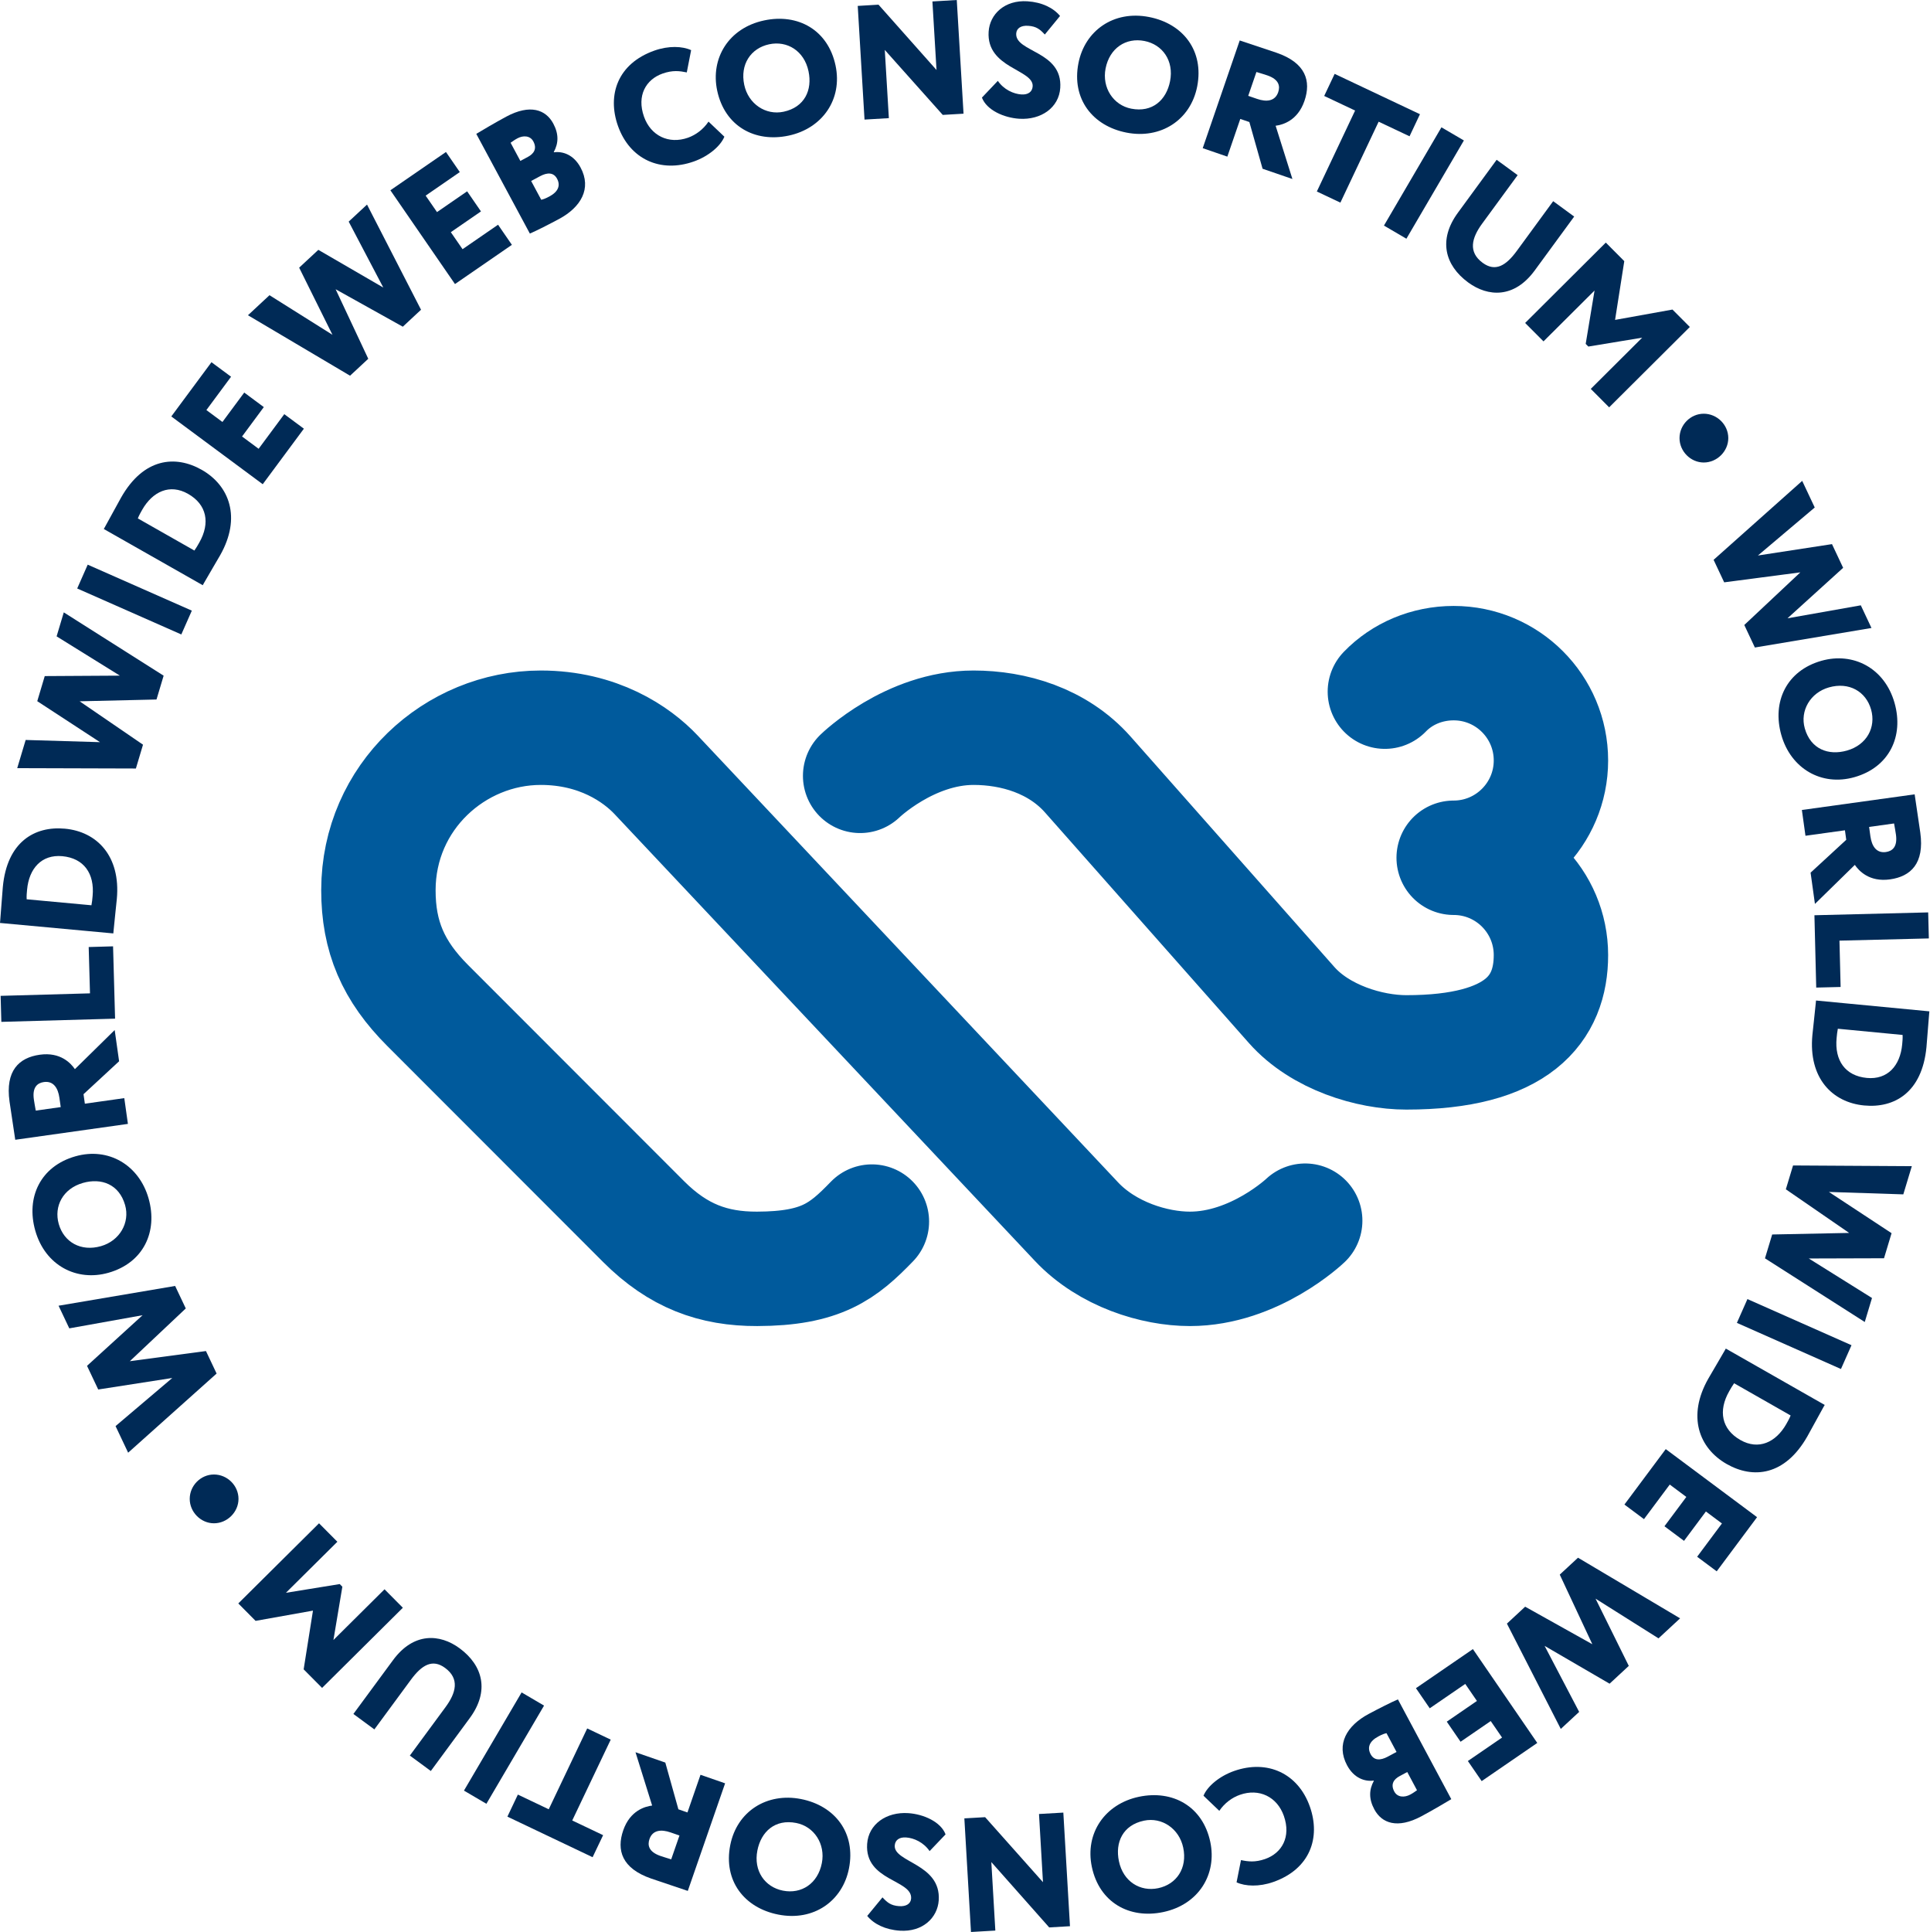
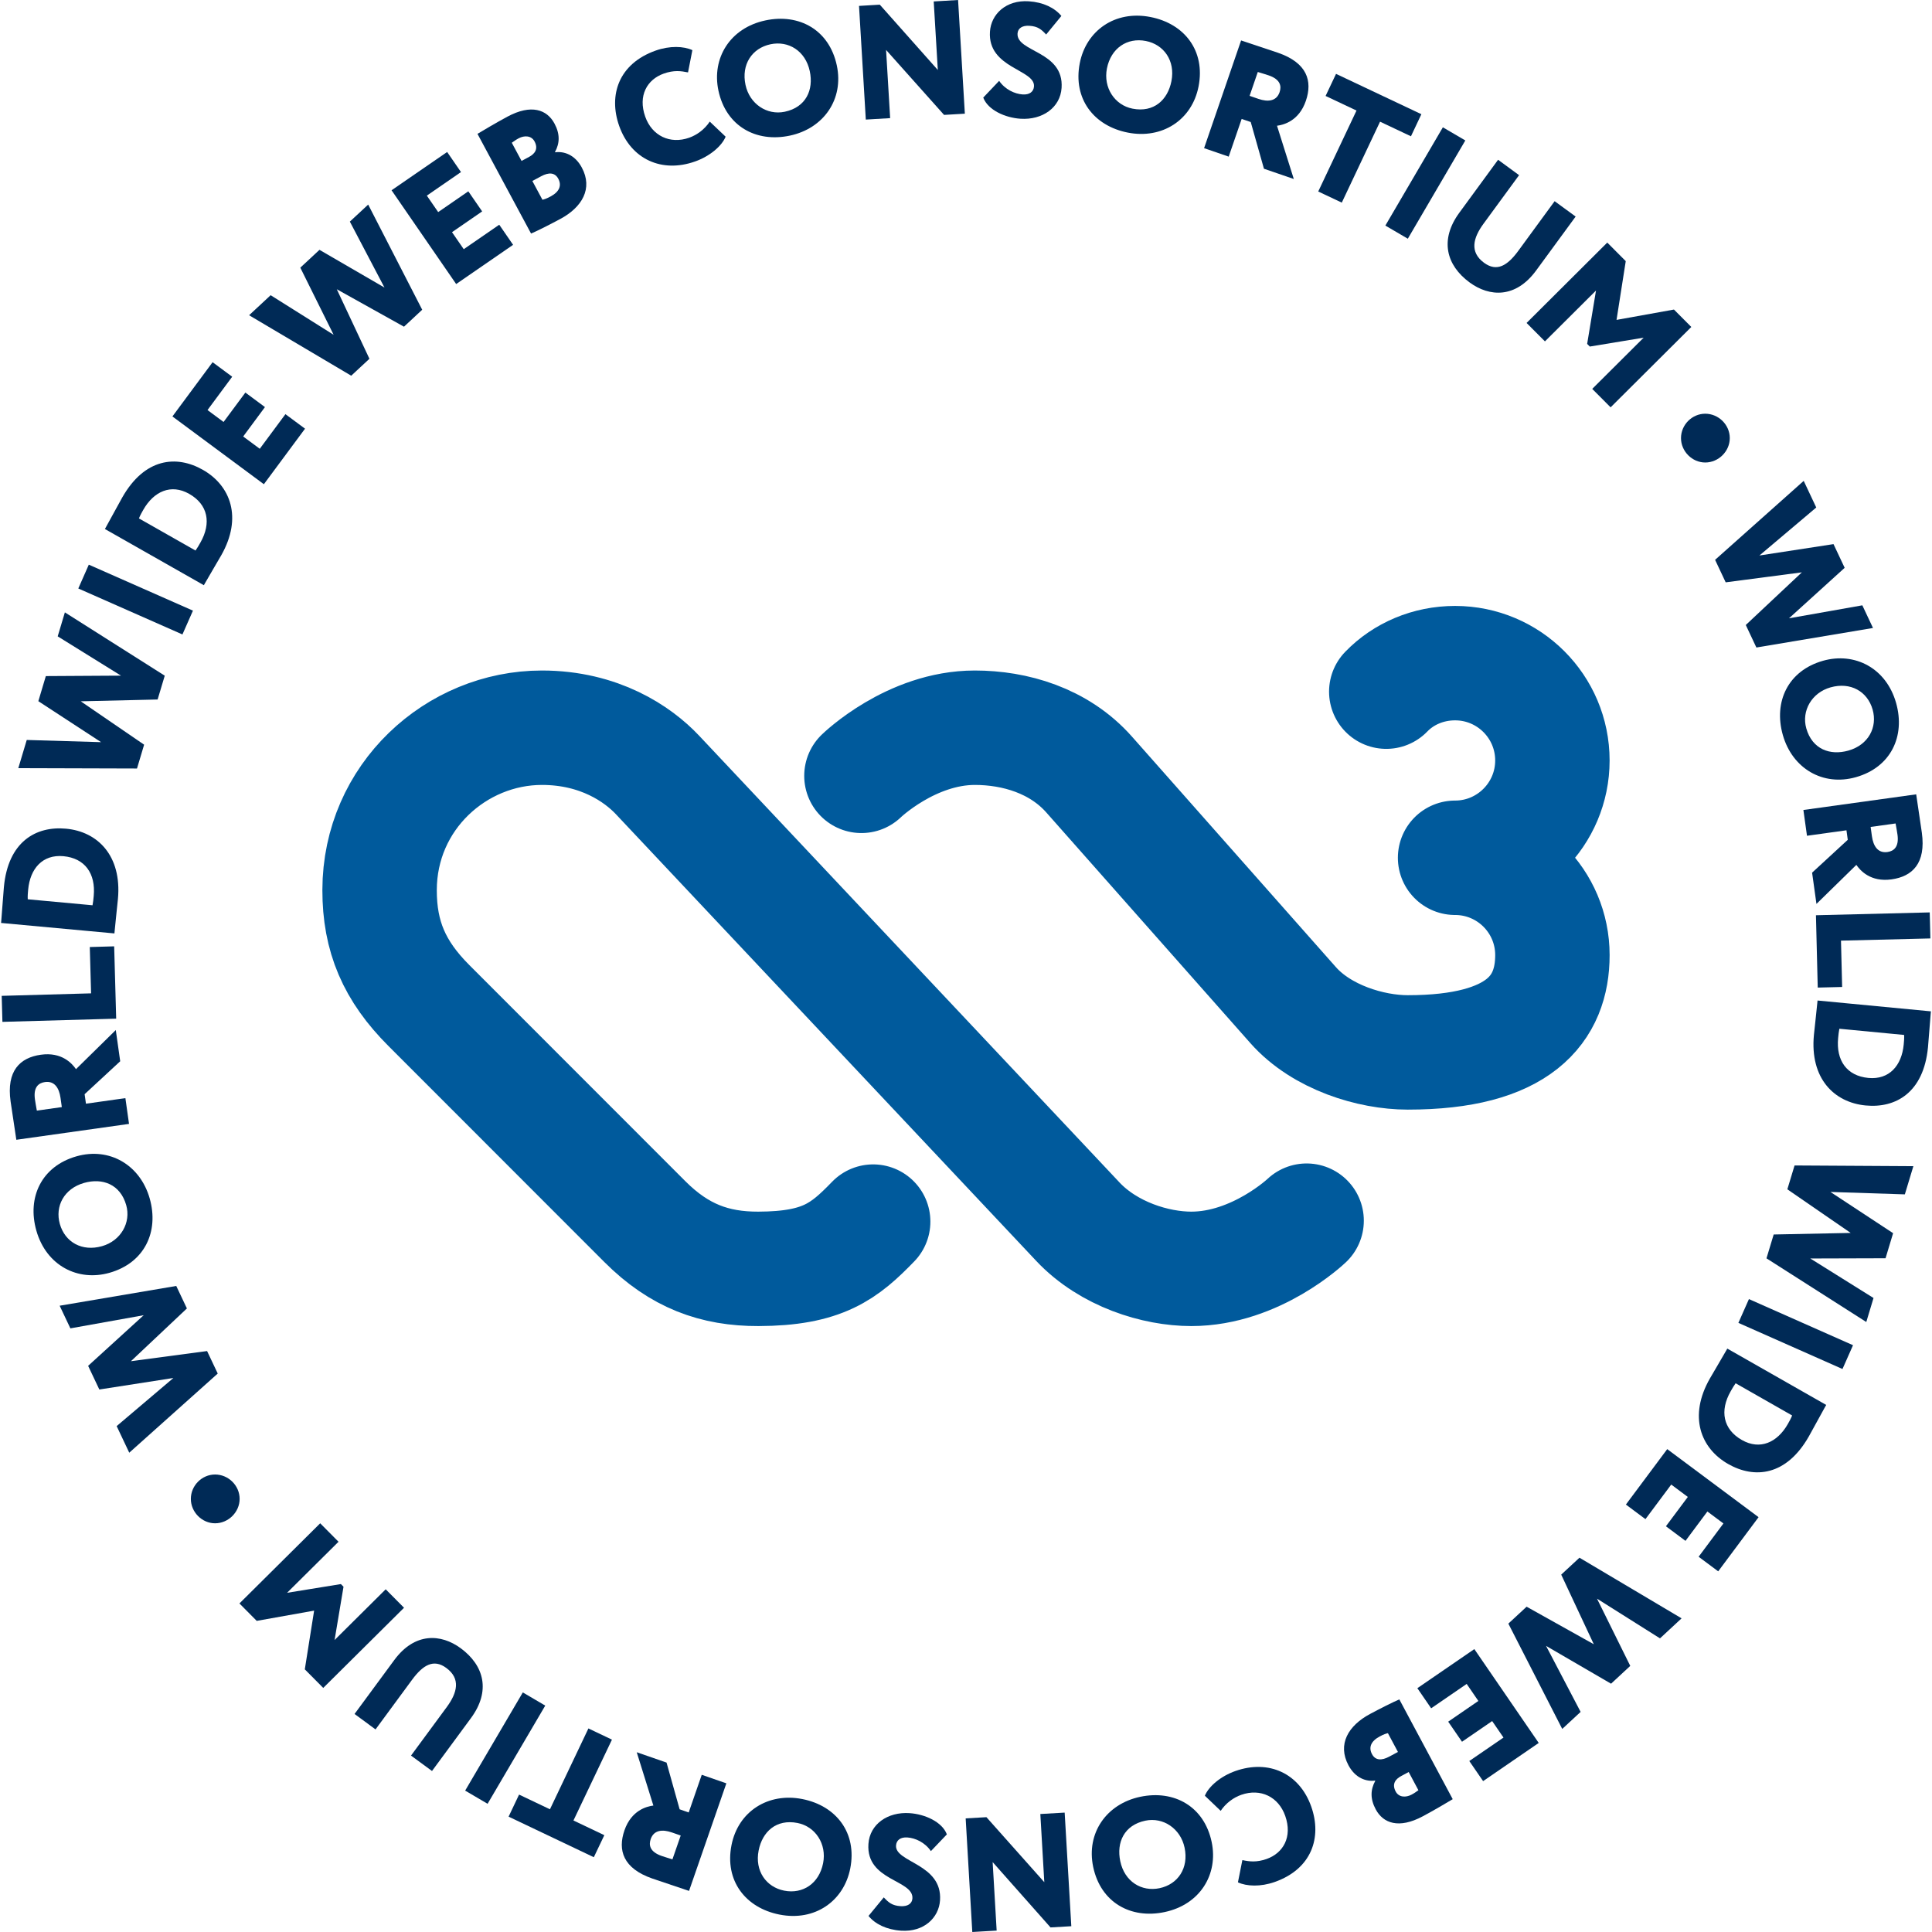
- <svg xmlns="http://www.w3.org/2000/svg" width="59.933" height="60" version="1.1" viewBox="0 0 44.95 45" id="svg98" xml:space="preserve">
+ <svg xmlns="http://www.w3.org/2000/svg" width="120" height="120" version="1.1" viewBox="0 0 120 120" id="svg98" xml:space="preserve">
  <defs id="defs102" />
-   <g aria-label="WORLD WIDE WEB CONSORTIUM" transform="matrix(0.2006539,0,0,0.2006539,-12.65709,-13.28465)" id="g96">
+   <g aria-label="WORLD WIDE WEB CONSORTIUM" transform="matrix(0.5350772,0,0,0.5350772,-33.68538,-35.42572)" id="g96">
    <path id="polygon4" style="fill:#002a56" d="M 76.496,231.749 77.958,234.836 88.229,225.649 86.993,223.037 78.152,224.216 84.65,218.091 83.414,215.48 69.879,217.775 71.124,220.403 79.634,218.877 73.184,224.754 74.484,227.5 83.083,226.163 Z" />
    <path d="M 75.677,213.949 C 79.73,212.795 81.431,209.187 80.33,205.318 79.226,201.449 75.678,199.335 71.827,200.434 67.776,201.588 66.074,205.195 67.176,209.063 68.33,213.116 71.99,215.001 75.677,213.949 Z M 69.901,208.289 C 69.317,206.234 70.383,204.184 72.707,203.521 74.851,202.91 76.916,203.678 77.604,206.094 78.183,208.128 76.979,210.24 74.799,210.861 72.473,211.525 70.501,210.396 69.901,208.289 Z" style="fill:#002a56" id="path6" />
    <path d="M 77.51,193.678 72.932,194.324 72.776,193.222 76.908,189.398 76.395,185.774 71.775,190.313 C 71.32,189.653 70.119,188.296 67.691,188.64 65.278,188.98 63.683,190.5 64.185,194.069 64.237,194.444 64.747,197.783 64.85,198.512 L 77.931,196.669 77.51,193.678 Z M 67.231,195.126 C 67.125,194.513 67.073,194.274 67.01,193.822 66.807,192.385 67.445,191.913 68.175,191.811 69.277,191.656 69.815,192.495 69.977,193.635 L 70.13,194.718 Z" style="fill:#002a56" id="path8" />
    <path id="polygon10" style="fill:#002a56" d="M 63.235,184.825 76.441,184.453 76.207,176.058 73.377,176.138 73.528,181.515 63.152,181.805 Z" />
    <path d="M 76.267,174.239 C 76.383,172.98 76.579,171.253 76.644,170.557 77.107,165.538 74.295,162.736 70.611,162.4 67.115,162.075 63.89,163.92 63.406,169.183 63.326,170.047 63.167,172.383 63.103,173.079 L 63.079,173.343 76.237,174.558 76.267,174.239 Z M 73.833,170.203 C 73.794,170.635 73.769,170.899 73.695,171.29 L 66.176,170.596 C 66.153,170.215 66.192,169.801 66.223,169.481 66.447,167.037 67.891,165.371 70.316,165.593 72.816,165.826 74.073,167.608 73.833,170.203 Z" style="fill:#002a56" id="path12" />
    <path id="polygon14" style="fill:#002a56" d="M 66.059,152.102 65.079,155.374 78.857,155.415 79.684,152.65 72.325,147.613 81.251,147.405 82.079,144.64 70.485,137.291 69.652,140.075 76.998,144.635 68.275,144.687 67.405,147.6 74.69,152.357 Z" />
    <path id="rect16" style="fill:#002a56" transform="rotate(-66.18191,78.69792,135.8039)" d="M 77.187,129.196 H 80.209 V 142.411 H 77.187 Z" />
    <path d="M 86.776,133.86 C 87.403,132.76 88.293,131.269 88.639,130.661 91.127,126.279 89.717,122.569 86.499,120.742 83.447,119.01 79.751,119.362 77.142,123.958 76.711,124.713 75.606,126.777 75.261,127.382 L 75.131,127.613 86.619,134.138 86.776,133.86 Z M 85.65,130.114 79.084,126.384 C 79.219,126.03 79.426,125.668 79.584,125.39 80.797,123.257 82.798,122.33 84.915,123.534 87.098,124.774 87.507,126.917 86.221,129.182 86.008,129.559 85.877,129.788 85.65,130.114 Z" style="fill:#002a56" id="path18" />
    <path id="polygon20" style="fill:#002a56" d="M 82.969,114.547 93.584,122.415 98.362,115.969 96.087,114.283 93.108,118.301 91.183,116.875 93.71,113.462 91.437,111.775 88.906,115.189 87.042,113.806 89.908,109.937 87.633,108.252 Z" />
    <path id="polygon22" style="fill:#002a56" d="M 94.37,100.474 91.869,102.8 103.724,109.819 105.838,107.854 102.048,99.782 109.849,104.13 111.964,102.161 105.694,89.954 103.565,91.931 107.584,99.586 100.04,95.208 97.814,97.277 101.681,105.07 Z" />
    <path id="polygon24" style="fill:#002a56" d="M 108.406,88.293 115.906,99.179 122.514,94.627 120.907,92.292 116.785,95.132 115.424,93.158 118.923,90.747 117.317,88.415 113.819,90.826 112.501,88.915 116.466,86.181 114.859,83.85 Z" />
    <path d="M 127.995,91.622 C 130.524,90.263 131.803,88.097 130.489,85.653 129.684,84.155 128.414,83.746 127.396,83.885 L 127.378,83.852 C 127.94,82.822 127.967,81.757 127.315,80.542 126.447,78.931 124.629,78.258 121.853,79.75 120.587,80.431 119.011,81.364 118.38,81.745 L 124.6,93.318 C 125.317,93.018 126.883,92.219 127.995,91.622 Z M 127.757,86.948 C 128.177,87.731 127.903,88.456 126.871,89.01 126.372,89.279 126.13,89.345 125.92,89.394 L 124.75,87.215 125.781,86.662 C 126.645,86.197 127.363,86.217 127.757,86.948 Z M 123.497,84.888 122.363,82.777 C 122.644,82.583 122.826,82.442 123.158,82.264 123.807,81.913 124.628,81.923 125.003,82.621 125.459,83.47 125.062,84.048 124.38,84.414 Z" style="fill:#002a56" id="path26" />
    <path d="M 143.641,84.95 C 145.329,84.353 146.735,83.175 147.185,82.073 L 145.343,80.323 C 144.729,81.243 143.851,81.873 142.962,82.191 140.721,82.982 138.637,81.96 137.854,79.754 136.984,77.299 138.081,75.428 140.004,74.748 141.179,74.331 141.999,74.443 142.82,74.611 L 143.325,72.028 C 142.32,71.563 140.713,71.494 139.058,72.08 134.771,73.599 133.563,77.251 134.83,80.826 136.207,84.704 139.782,86.32 143.641,84.95 Z" style="fill:#002a56" id="path28" />
    <path d="M 154.645,81.949 C 158.578,81.111 160.926,77.716 160.091,73.8 159.215,69.682 155.731,67.739 151.798,68.578 147.68,69.454 145.553,72.974 146.35,76.725 147.228,80.844 150.71,82.786 154.645,81.949 Z M 152.388,71.346 C 154.476,70.902 156.45,72.105 156.953,74.469 157.417,76.649 156.511,78.655 154.055,79.177 151.986,79.618 149.962,78.273 149.492,76.057 148.988,73.693 150.245,71.803 152.388,71.346 Z" style="fill:#002a56" id="path30" />
    <path id="polygon32" style="fill:#002a56" d="M 171.34,66.375 171.816,74.331 165.081,66.748 162.669,66.892 163.457,80.087 166.283,79.92 165.81,72.002 172.541,79.545 174.954,79.403 174.168,66.207 Z" />
    <path d="M 181.671,77.171 C 180.748,77.109 179.626,76.602 178.936,75.592 L 177.089,77.534 C 177.636,78.988 179.64,79.875 181.411,79.99 183.955,80.155 186.035,78.702 186.184,76.404 186.463,72.108 180.928,72.278 181.07,70.093 181.109,69.491 181.622,69.145 182.452,69.201 183.431,69.262 183.844,69.631 184.391,70.214 L 186.158,68.059 C 185.387,67.12 184.066,66.467 182.372,66.356 179.734,66.186 177.998,67.85 177.868,69.885 177.592,74.142 183.108,74.255 182.98,76.232 182.94,76.855 182.461,77.221 181.671,77.171 Z" style="fill:#002a56" id="path34" />
    <path d="M 193.876,81.6 C 197.825,82.375 201.315,80.169 202.084,76.239 202.891,72.106 200.451,68.954 196.501,68.182 192.368,67.371 189.03,69.781 188.294,73.542 187.486,77.676 189.929,80.828 193.876,81.6 Z M 191.445,74.16 C 191.91,71.787 193.807,70.541 195.957,70.963 198.052,71.372 199.398,73.252 198.934,75.625 198.507,77.81 196.886,79.304 194.421,78.82 192.345,78.414 191.011,76.383 191.445,74.16 Z" style="fill:#002a56" id="path36" />
    <path d="M 207.087,80.012 208.14,80.372 209.674,85.794 213.139,86.985 211.19,80.804 C 211.986,80.696 213.739,80.24 214.538,77.917 215.329,75.612 214.697,73.498 211.285,72.325 210.928,72.204 207.718,71.141 207.021,70.902 L 202.725,83.406 205.583,84.388 207.087,80.012 Z M 208.959,74.564 C 209.555,74.748 209.794,74.811 210.221,74.956 211.598,75.428 211.728,76.213 211.488,76.911 211.125,77.964 210.133,78.061 209.044,77.688 L 208.008,77.332 Z" style="fill:#002a56" id="path38" />
    <path id="polygon40" style="fill:#002a56" d="M 218.042,74.781 216.829,77.345 220.418,79.039 215.975,88.436 218.709,89.727 223.15,80.332 226.738,82.027 227.948,79.464 Z" />
    <path id="rect42" style="fill:#002a56" transform="rotate(-59.6634,228.408,87.45101)" d="M 221.8,85.941 H 235.016 V 88.961 H 221.8 Z" />
    <path d="M 233.557,99.001 C 235.845,100.674 238.886,100.865 241.271,97.603 L 245.855,91.345 243.416,89.56 239.191,95.333 C 237.942,97.039 236.709,97.798 235.231,96.716 233.526,95.467 233.946,93.835 235.163,92.174 L 239.29,86.538 236.852,84.754 232.348,90.907 C 230.062,94.031 230.817,96.994 233.557,99.001 Z" style="fill:#002a56" id="path44" />
    <path id="polygon46" style="fill:#002a56" d="M 251.671,96.52 249.526,94.365 240.16,103.696 242.291,105.834 248.219,99.931 247.191,106.126 247.498,106.435 253.75,105.404 247.781,111.348 249.914,113.49 259.282,104.161 257.268,102.14 250.602,103.34 Z" />
    <path id="polygon48" style="fill:#002a56" d="M 273.785,125.117 272.329,122.026 262.042,131.192 263.272,133.804 272.114,132.645 265.605,138.756 266.835,141.37 280.372,139.103 279.134,136.472 270.621,137.979 277.083,132.119 275.788,129.368 267.188,130.689 Z" />
    <path d="M 274.563,142.911 C 270.513,144.061 268.807,147.662 269.906,151.529 271.003,155.398 274.544,157.512 278.393,156.42 282.444,155.271 284.149,151.668 283.052,147.801 281.905,143.752 278.249,141.867 274.563,142.911 Z M 280.329,148.573 C 280.91,150.625 279.844,152.675 277.519,153.334 275.377,153.942 273.315,153.173 272.629,150.757 272.053,148.723 273.259,146.615 275.437,145.998 277.762,145.338 279.73,146.466 280.329,148.573 Z" style="fill:#002a56" id="path50" />
    <path d="M 272.709,163.222 277.291,162.587 277.444,163.691 273.303,167.506 273.808,171.134 278.44,166.603 C 278.893,167.263 280.093,168.622 282.524,168.285 284.937,167.949 286.537,166.43 286.041,162.858 285.99,162.485 285.485,159.142 285.386,158.413 L 272.292,160.23 272.709,163.222 Z M 282.995,161.794 C 283.1,162.408 283.153,162.65 283.215,163.097 283.413,164.538 282.774,165.007 282.045,165.111 280.941,165.264 280.407,164.423 280.247,163.281 L 280.098,162.197 282.995,161.794 Z" style="fill:#002a56" id="path52" />
    <path id="polygon54" style="fill:#002a56" d="M 286.957,172.119 273.749,172.449 273.957,180.845 276.79,180.775 276.656,175.396 287.034,175.14 Z" />
    <path d="M 273.934,182.346 273.903,182.665 C 273.783,183.926 273.58,185.651 273.513,186.349 273.035,191.368 275.838,194.18 279.525,194.53 283.022,194.865 286.252,193.029 286.756,187.765 286.837,186.9 287.004,184.563 287.07,183.868 L 287.096,183.604 273.934,182.346 Z M 283.937,187.458 C 283.704,189.903 282.255,191.566 279.83,191.333 277.329,191.094 276.076,189.306 276.324,186.713 276.366,186.279 276.39,186.015 276.467,185.623 L 283.986,186.343 C 284.007,186.723 283.968,187.137 283.937,187.458 Z" style="fill:#002a56" id="path56" />
    <path id="polygon58" style="fill:#002a56" d="M 284.069,204.849 285.058,201.576 271.267,201.494 270.43,204.261 277.782,209.325 268.844,209.506 268.007,212.274 279.593,219.665 280.433,216.879 273.094,212.292 281.828,212.266 282.706,209.355 275.429,204.568 Z" />
    <path id="rect60" style="fill:#002a56" transform="rotate(-66.09787,271.4003,221.0634)" d="M 269.89,214.455 H 272.911 V 227.671 H 269.89 Z" />
    <path d="M 263.302,223.03 C 262.675,224.129 261.783,225.618 261.436,226.227 258.94,230.605 260.346,234.317 263.56,236.149 266.61,237.888 270.309,237.541 272.924,232.948 273.353,232.191 274.464,230.131 274.809,229.523 L 274.943,229.293 263.46,222.751 Z M 264.425,226.776 270.985,230.515 C 270.847,230.872 270.64,231.233 270.482,231.513 269.267,233.644 267.264,234.567 265.148,233.361 262.967,232.118 262.56,229.973 263.85,227.71 264.065,227.333 264.195,227.102 264.425,226.776 Z" style="fill:#002a56" id="path62" />
    <path id="polygon64" style="fill:#002a56" d="M 267.089,242.321 256.486,234.42 251.688,240.856 253.958,242.548 256.951,238.535 258.876,239.971 256.335,243.376 258.607,245.07 261.148,241.661 263.01,243.051 260.131,246.915 262.403,248.607 Z" />
    <path id="polygon66" style="fill:#002a56" d="M 255.646,256.388 258.152,254.064 246.299,247.026 244.18,248.989 247.962,257.07 240.163,252.712 238.044,254.677 244.299,266.901 246.433,264.924 242.421,257.261 249.966,261.651 252.195,259.584 248.335,251.78 Z" />
    <path id="polygon68" style="fill:#002a56" d="M 241.569,268.528 234.095,257.634 227.481,262.172 229.083,264.506 233.207,261.677 234.562,263.654 231.061,266.058 232.663,268.39 236.164,265.988 237.48,267.903 233.51,270.626 235.113,272.959 Z" />
    <path d="M 221.991,265.164 C 219.462,266.516 218.178,268.68 219.486,271.126 220.286,272.622 221.557,273.037 222.576,272.898 L 222.593,272.931 C 222.031,273.96 221.999,275.026 222.65,276.239 223.513,277.853 225.332,278.53 228.111,277.043 229.376,276.368 230.954,275.437 231.586,275.055 L 225.389,263.473 C 224.671,263.774 223.105,264.567 221.991,265.164 Z M 222.22,269.835 C 221.803,269.052 222.078,268.328 223.11,267.776 223.608,267.507 223.851,267.443 224.063,267.394 L 225.228,269.574 224.197,270.126 C 223.331,270.588 222.612,270.567 222.22,269.835 Z M 226.474,271.903 227.604,274.018 C 227.323,274.212 227.141,274.353 226.809,274.528 226.16,274.875 225.339,274.866 224.966,274.167 224.513,273.318 224.908,272.74 225.594,272.376 Z" style="fill:#002a56" id="path70" />
    <path d="M 206.364,271.785 C 204.674,272.379 203.266,273.556 202.815,274.656 L 204.651,276.409 C 205.269,275.493 206.148,274.863 207.04,274.55 209.282,273.759 211.365,274.786 212.143,276.994 213.007,279.45 211.903,281.321 209.98,281.998 208.807,282.41 207.987,282.3 207.168,282.128 L 206.654,284.709 C 207.659,285.176 209.265,285.251 210.921,284.668 215.213,283.156 216.428,279.506 215.168,275.928 213.802,272.048 210.23,270.425 206.364,271.785 Z" style="fill:#002a56" id="path72" />
    <path d="M 195.317,274.778 C 191.38,275.607 189.027,279.001 189.851,282.918 190.721,287.04 194.201,288.991 198.139,288.16 202.26,287.292 204.395,283.774 203.603,280.019 202.735,275.899 199.255,273.95 195.317,274.778 Z M 197.554,285.388 C 195.466,285.827 193.491,284.623 192.995,282.257 192.535,280.075 193.442,278.069 195.902,277.551 197.973,277.114 199.993,278.464 200.461,280.683 200.96,283.048 199.698,284.935 197.554,285.388 Z" style="fill:#002a56" id="path74" />
    <path id="polygon76" style="fill:#002a56" d="M 183.716,276.777 184.177,284.692 177.46,277.145 175.049,277.284 175.818,290.473 178.646,290.309 178.181,282.359 184.899,289.942 187.312,289.802 186.541,276.614 Z" />
    <path d="M 168.279,279.499 C 169.202,279.56 170.323,280.072 171.014,281.083 L 172.866,279.143 C 172.319,277.685 170.315,276.795 168.542,276.677 165.998,276.505 163.913,277.958 163.761,280.257 163.474,284.557 169.014,284.393 168.867,286.582 168.827,287.184 168.312,287.53 167.48,287.474 166.503,287.408 166.09,287.04 165.543,286.455 L 163.771,288.608 C 164.542,289.55 165.861,290.206 167.557,290.321 170.195,290.494 171.936,288.833 172.073,286.797 172.357,282.536 166.834,282.413 166.966,280.433 167.008,279.811 167.485,279.447 168.279,279.499 Z" style="fill:#002a56" id="path78" />
    <path d="M 156.08,275.04 C 152.135,274.264 148.641,276.463 147.867,280.389 147.053,284.52 149.492,287.674 153.439,288.451 157.568,289.267 160.909,286.865 161.65,283.106 162.466,278.975 160.027,275.817 156.08,275.04 Z M 158.501,282.484 C 158.035,284.855 156.134,286.098 153.985,285.674 151.892,285.261 150.55,283.382 151.017,281.011 151.448,278.824 153.069,277.334 155.532,277.819 157.608,278.228 158.939,280.261 158.501,282.484 Z" style="fill:#002a56" id="path80" />
    <path d="M 142.899,276.597 141.846,276.231 140.327,270.807 136.866,269.607 138.798,275.795 C 138.003,275.899 136.248,276.35 135.443,278.667 134.645,280.971 135.271,283.086 138.678,284.268 139.036,284.392 142.242,285.463 142.938,285.704 L 147.27,273.216 144.413,272.225 Z M 141.011,282.04 C 140.416,281.852 140.178,281.79 139.751,281.641 138.375,281.163 138.248,280.381 138.489,279.686 138.854,278.631 139.845,278.537 140.935,278.914 L 141.971,279.273 141.011,282.04 Z" style="fill:#002a56" id="path82" />
    <path id="polygon84" style="fill:#002a56" d="M 123.208,274.523 121.992,277.083 131.885,281.793 133.105,279.235 129.521,277.529 133.989,268.144 131.258,266.844 126.792,276.229 Z" />
    <path id="rect86" style="fill:#002a56" transform="rotate(-59.57622,121.5978,269.1273)" d="M 114.989,267.617 H 128.207 V 270.638 H 114.989 Z" />
    <path d="M 116.437,257.536 C 114.155,255.857 111.112,255.658 108.715,258.914 L 104.111,265.164 106.546,266.957 110.79,261.191 C 112.044,259.488 113.282,258.733 114.757,259.82 116.462,261.075 116.033,262.706 114.813,264.364 L 110.666,269.994 113.101,271.785 117.626,265.639 C 119.923,262.52 119.175,259.554 116.437,257.536 Z" style="fill:#002a56" id="path88" />
    <path id="polygon90" style="fill:#002a56" d="M 98.336,259.985 100.476,262.14 109.854,252.835 107.726,250.692 101.793,256.581 102.83,250.393 102.525,250.086 96.276,251.1 102.25,245.174 100.122,243.031 90.748,252.335 92.754,254.358 99.417,253.169 Z" />
    <path d="M 87.921,237.367 C 86.392,237.367 85.108,238.65 85.108,240.198 85.108,241.727 86.392,243.031 87.921,243.031 89.468,243.031 90.771,241.727 90.771,240.198 90.771,238.65 89.468,237.367 87.921,237.367 Z" style="fill:#002a56" id="path92" />
    <path d="M 258.085,117.062 C 258.085,118.591 259.369,119.894 260.898,119.894 262.445,119.894 263.748,118.591 263.748,117.062 263.748,115.514 262.445,114.231 260.898,114.231 259.369,114.231 258.085,115.514 258.085,117.062 Z" style="fill:#002a56" id="path94" />
  </g>
-   <path style="opacity:1;fill:none;stroke:#005a9c;stroke-width:2.665;stroke-linecap:round;stroke-dasharray:none" d="M 25.069,28.443 25.078,28.453 C 25.799,29.219 26.896,29.554 27.722,29.554 29.232,29.554 30.408,28.432 30.408,28.432 M 20.039,18.071 C 20.039,18.071 21.192,16.95 22.681,16.95 23.609,16.95 24.64,17.246 25.344,18.041 L 30.093,23.41 C 30.761,24.164 31.907,24.512 32.764,24.512 35.367,24.512 36.133,23.498 36.133,22.246 36.133,20.994 35.119,19.979 33.867,19.979 M 25.069,28.443 15.288,18.049 C 14.833,17.565 13.937,16.95 12.598,16.95 10.602,16.95 8.819,18.56 8.816,20.731 8.815,21.813 9.16,22.616 9.963,23.419 L 14.996,28.455 C 15.799,29.258 16.62,29.557 17.639,29.554 19.138,29.55 19.642,29.146 20.313,28.453 M 32.264,16.11 C 32.667,15.693 33.241,15.446 33.867,15.446 35.119,15.446 36.133,16.461 36.133,17.713 36.133,18.963 35.117,19.979 33.867,19.979" id="path2-7" />
+   <path style="opacity:1;fill:none;stroke:#005a9c;stroke-width:7.107;stroke-linecap:round;stroke-dasharray:none" d="M 66.918,75.848 66.942,75.875 C 68.865,77.918 71.789,78.811 73.993,78.811 78.02,78.811 81.156,75.818 81.156,75.818 M 53.505,48.189 C 53.505,48.189 56.578,45.2 60.549,45.2 63.025,45.2 65.773,45.988 67.65,48.11 L 80.316,62.427 C 82.095,64.439 85.152,65.367 87.437,65.367 94.379,65.367 96.423,62.66 96.423,59.322 96.423,55.984 93.717,53.278 90.378,53.278 M 66.918,75.848 40.836,48.13 C 39.622,46.84 37.233,45.2 33.66,45.2 28.338,45.2 23.583,49.494 23.577,55.283 23.574,58.169 24.493,60.308 26.635,62.451 L 40.056,75.88 C 42.197,78.022 44.387,78.818 47.105,78.811 51.101,78.799 52.446,77.722 54.234,75.876 M 86.104,42.96 C 87.18,41.848 88.709,41.189 90.378,41.189 93.716,41.189 96.422,43.896 96.422,47.234 96.422,50.568 93.713,53.278 90.378,53.278" id="path2-7" />
</svg>
